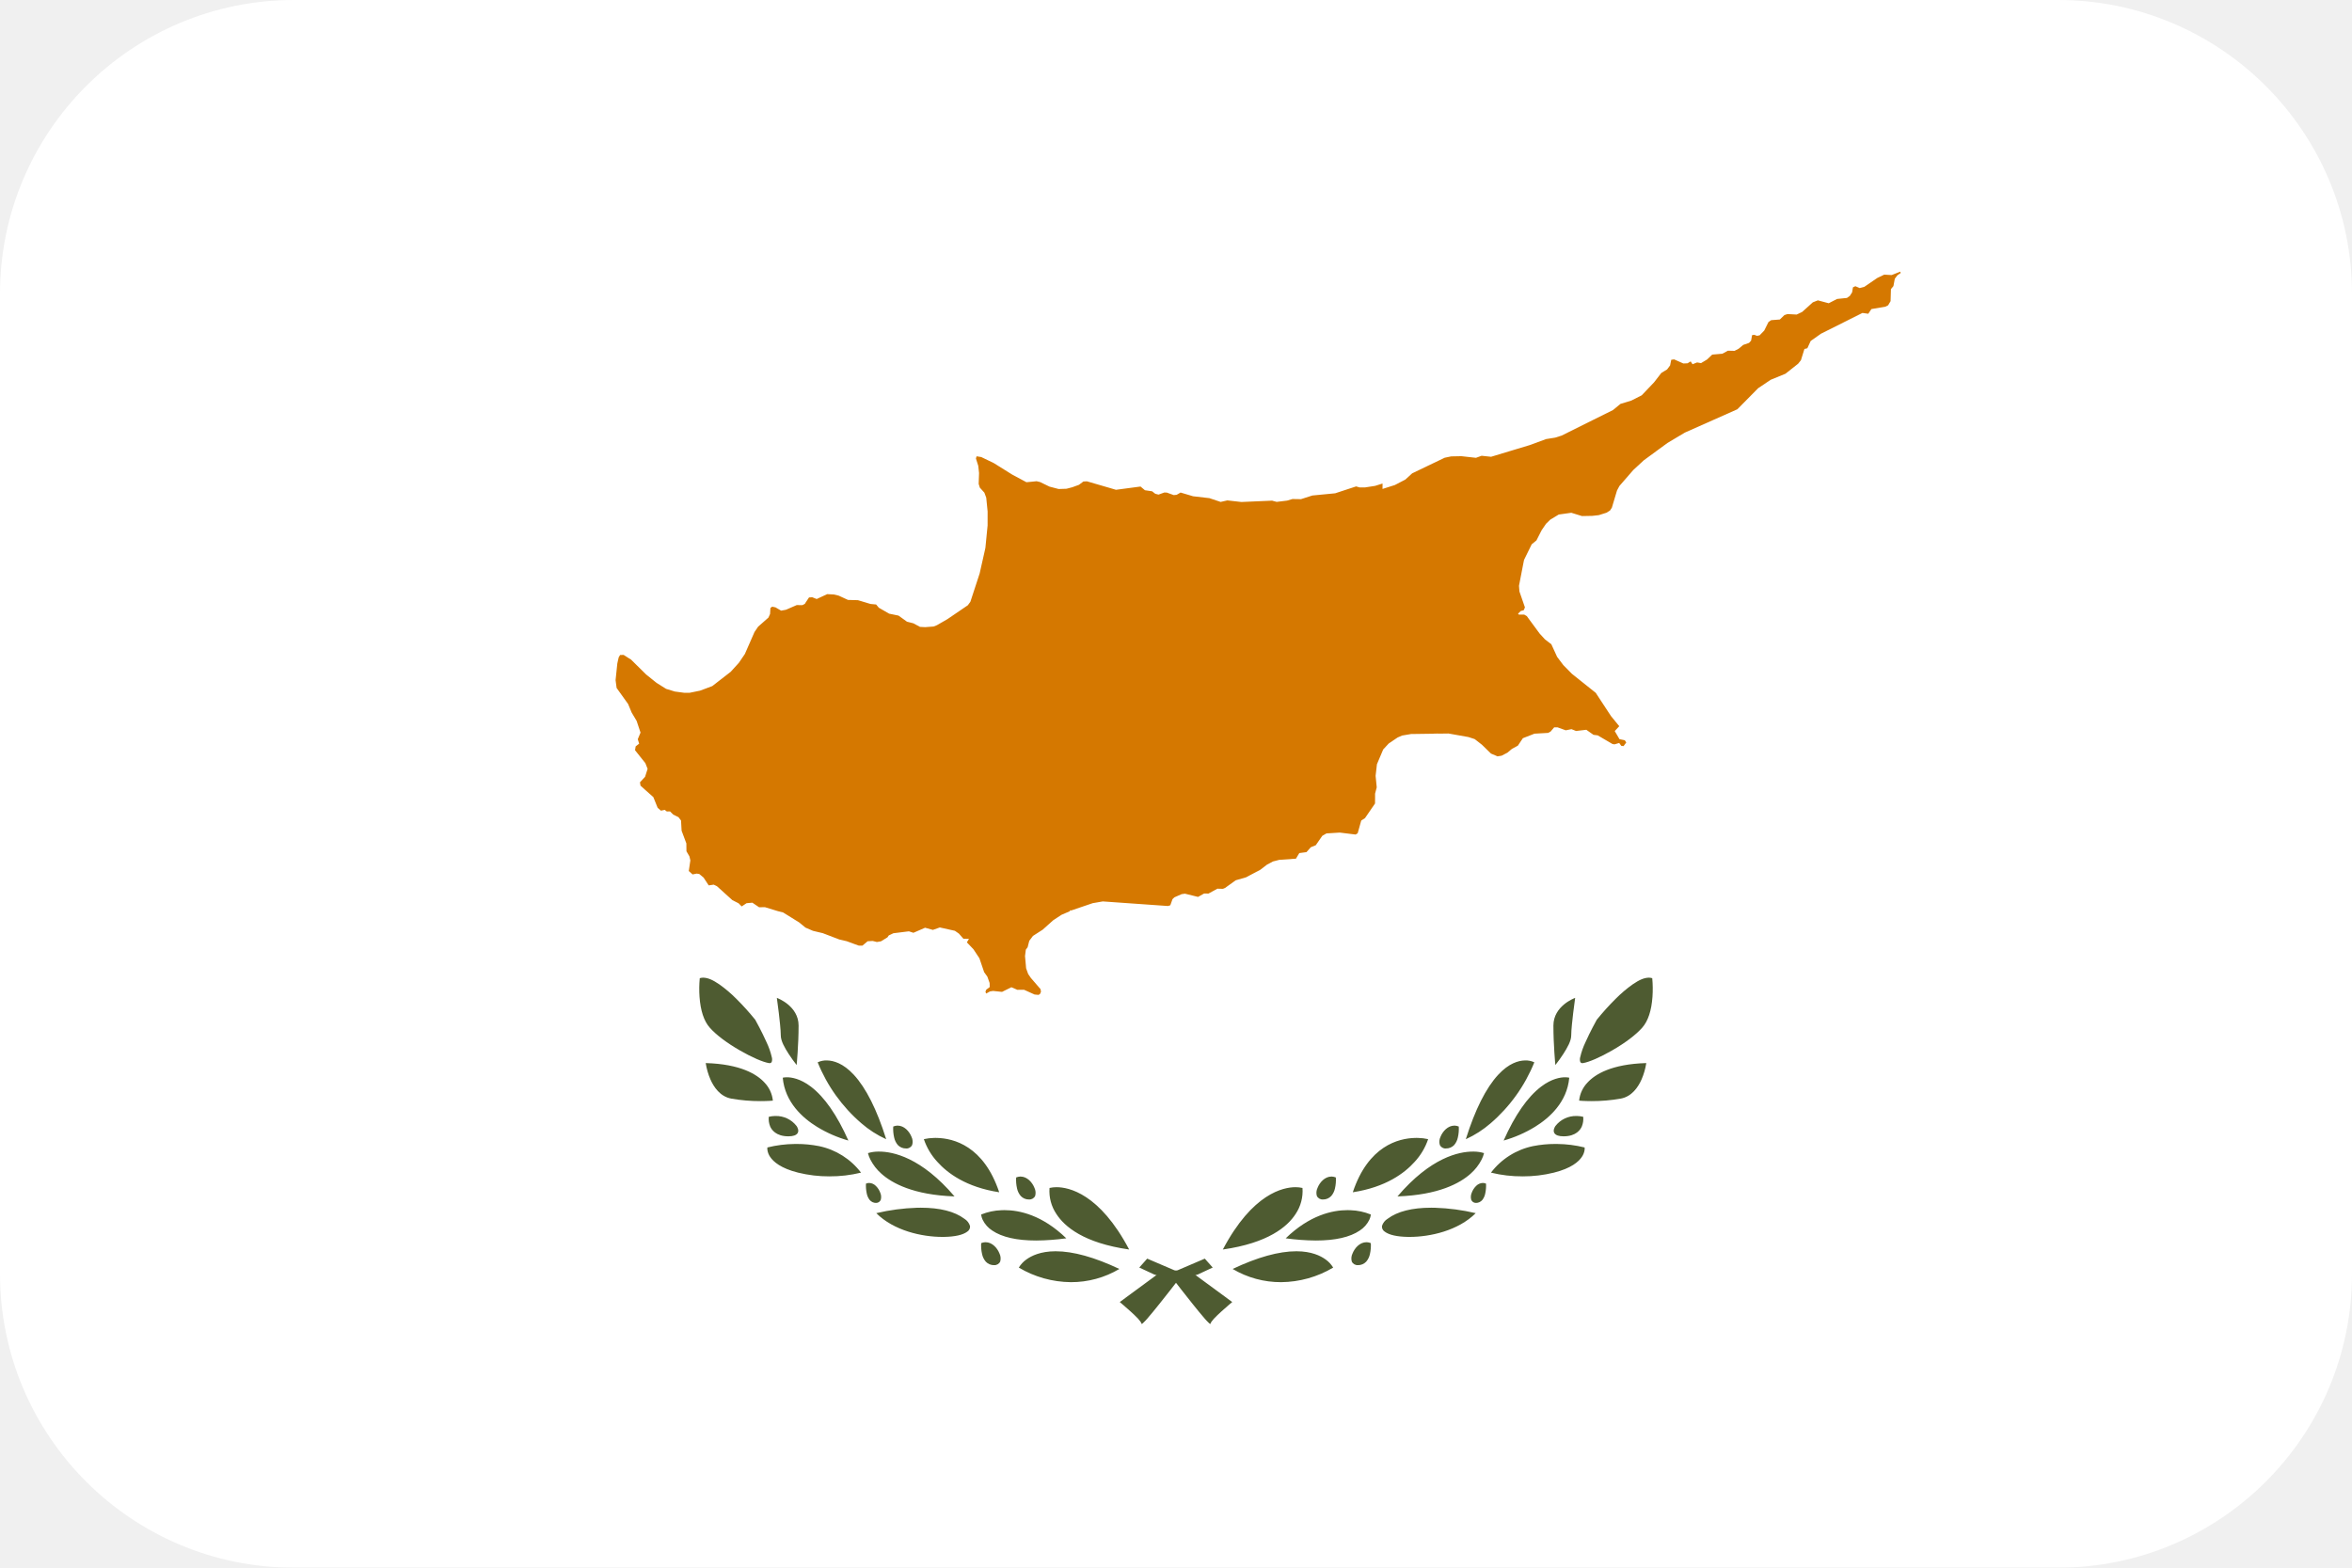
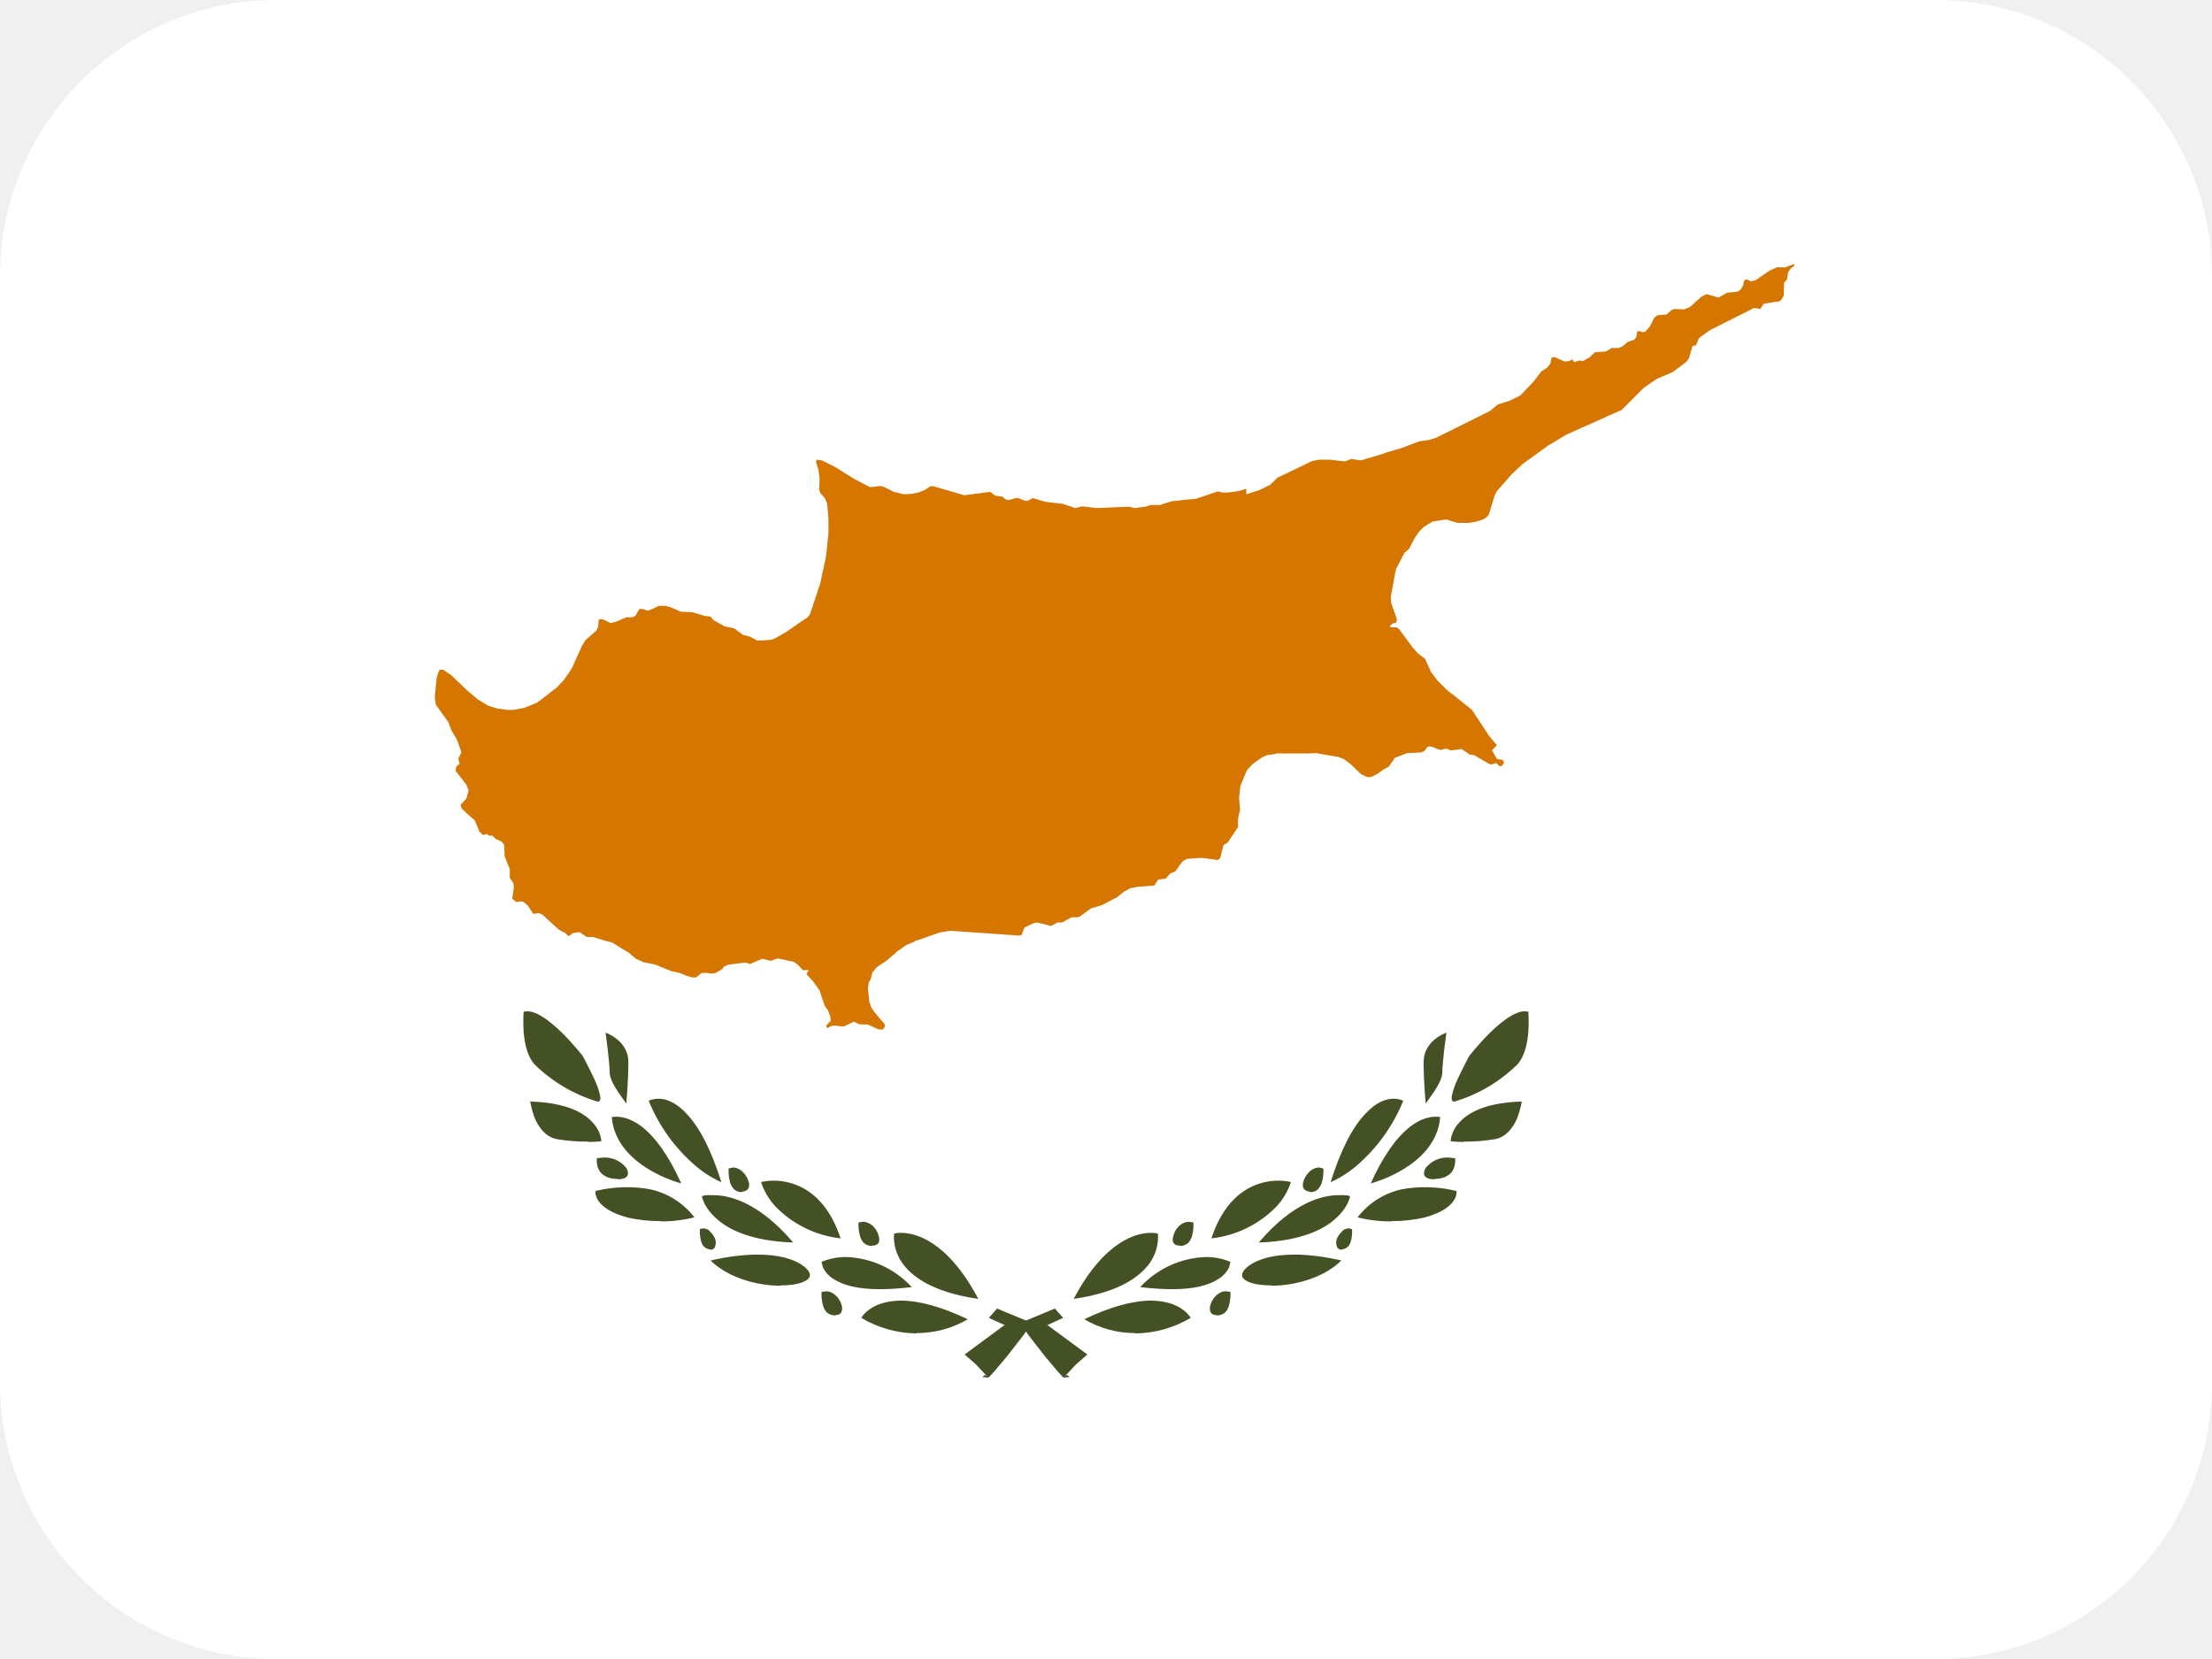
- <svg xmlns="http://www.w3.org/2000/svg" xmlns:xlink="http://www.w3.org/1999/xlink" viewBox="0 0 900 600">
+ <svg xmlns="http://www.w3.org/2000/svg" xmlns:xlink="http://www.w3.org/1999/xlink" id="flag-icons-cy" viewBox="0 0 640 480">
  <defs>
-     <mask id="fa-flag-rounded-cy" maskUnits="userSpaceOnUse" x="0.0" y="0.0" width="900.0" height="600.0">
-       <rect x="0.0" y="0.0" width="900.0" height="600.0" rx="112.5" ry="112.5" fill="#fff" />
+     <mask id="fa-flag-rounded-cy" maskUnits="userSpaceOnUse" x="0" y="0" width="640" height="480">
+       <rect x="0" y="0" width="640" height="480" rx="80" ry="80" fill="#fff" />
    </mask>
  </defs>
  <g mask="url(#fa-flag-rounded-cy)">
-     <path fill="#fff" d="M0 0h900v600H0z" />
-     <path id="a" d="M463.1 506.741a1.01 1.01 0 01-.347-.245l-.125-.117a21.523 21.523 0 01-1.582-1.643c-1.332-1.513-3.119-3.728-4.69-5.685-3.115-3.883-5.689-7.228-6.174-7.858l-.793-1.032-7.767-2.395-5.671-2.644 3.03-3.406 10.408 4.456 7.767 1.594 14.363 10.564-.011.009c-.029.024-2.089 1.738-4.136 3.6-.913.83-2.064 1.9-2.877 2.783-.335.359-.646.74-.93 1.14a9.004 9.004 0 00-.465.88m-53.34-16.02a39.63 39.63 0 01-19.895-5.567h-.007v-.008a10.24 10.24 0 012.878-3.1c1.941-1.425 5.442-3.128 11.1-3.15h.117c6.7 0 14.9 2.278 24.373 6.771a36.022 36.022 0 01-18.566 5.054l.01.01-.01-.01zm-29.37-6.51a4.241 4.241 0 01-3.17-1.333A6.439 6.439 0 01375.8 480a14.656 14.656 0 01-.351-4.217 4.336 4.336 0 011.562-.354h.112c2.511 0 4.49 2.178 5.338 4.337a4.35 4.35 0 01.274 3.067 2.417 2.417 0 01-2.34 1.37l-.005.009zm51.68-5.99c-17.359-2.479-24.717-8.755-27.833-13.583a15.705 15.705 0 01-2.634-9.96v-.014h.013c.872-.2 1.764-.299 2.658-.293 4.618 0 16.43 2.323 27.8 23.842l.007.014-.02-.01.009.004zm-35.58-3.44c-7.416 0-13.062-1.28-16.782-3.8a10.304 10.304 0 01-3.686-4.125 6.75 6.75 0 01-.594-2.023 22.704 22.704 0 017.765-1.65c.383-.018.769-.029 1.174-.03 5.732 0 14.448 1.87 23.646 10.78l.009.009h-.011a90.034 90.034 0 01-11.53.84l.009-.001zm-35.91-1.38c-7.82 0-18.563-2.388-25.263-9.087l-.007-.008h.02a78.487 78.487 0 0115.523-2.062c.488-.012.98-.018 1.475-.019 7.332 0 12.944 1.422 16.682 4.225a4.942 4.942 0 012.178 2.783 2.28 2.28 0 01-1.056 2.15c-1.683 1.271-4.692 1.949-8.945 2.017l-.6.02-.007-.019zm-25.34-13a3.206 3.206 0 01-2.479-1.167 5.87 5.87 0 01-1.108-2.522 14.298 14.298 0 01-.291-3.674v-.018c.382-.176.797-.27 1.217-.275a3.784 3.784 0 012.589 1.158 6.956 6.956 0 011.688 2.645 4.03 4.03 0 01.18 2.635 1.915 1.915 0 01-1.8 1.21l.004.008zm58.53-1.32a4.241 4.241 0 01-3.17-1.333 6.45 6.45 0 01-1.422-2.878 14.656 14.656 0 01-.351-4.217 4.336 4.336 0 011.562-.354h.112c2.511 0 4.49 2.178 5.338 4.337a4.35 4.35 0 01.274 3.067 2.413 2.413 0 01-2.34 1.37l-.003.008zm-28.51-1.18c-15.737-.554-23.9-5.027-27.984-8.683a18.3 18.3 0 01-4.24-5.447 11.649 11.649 0 01-.908-2.438l.021-.009a13.461 13.461 0 013.885-.579h.368c5.307 0 16.111 2.229 28.852 17.153v.01l.006-.007zm17.09-1.59c-12.661-1.928-19.834-7.363-23.622-11.585a24.177 24.177 0 01-5.213-8.738 18.622 18.622 0 013.9-.469c.169 0 .345-.007.524-.007s.365 0 .553.007c6.368.139 17.934 3.023 23.855 20.785h.01l-.007.007zm-65-6.08a49.336 49.336 0 01-11.96-1.432c-6.629-1.658-9.473-4.189-10.691-6.021a6.318 6.318 0 01-1.031-2.534 4.282 4.282 0 01-.031-1.073l.031-.011a45.238 45.238 0 0110.464-1.328c.239 0 .48-.006.725-.006a43.806 43.806 0 018.564.83 27.146 27.146 0 0116.053 10.14v.009h-.013a49.635 49.635 0 01-12.12 1.42l.009.006zm29.39-10.68a4.244 4.244 0 01-3.172-1.3 6.49 6.49 0 01-1.42-2.908 14.4 14.4 0 01-.351-4.185 4.336 4.336 0 011.562-.354h.112c2.506 0 4.488 2.179 5.339 4.338a4.25 4.25 0 01.243 3.034 2.356 2.356 0 01-2.31 1.38l-.003-.005zm-22.1-3.03a48.225 48.225 0 01-11.967-5.225c-5.544-3.413-12.326-9.45-13.153-18.83h.014a7.14 7.14 0 011.278-.154c.1 0 .217-.006.334-.006 1.656 0 5.046.466 9.147 3.584 5.22 3.98 10.04 10.92 14.35 20.65l-.003-.019zm14.43-.53a39.027 39.027 0 01-9.469-6.084 60.759 60.759 0 01-16.716-23.33 7.698 7.698 0 013.655-.718c2.411.068 6.083 1.07 10.154 5.463 4.676 5.047 8.85 13.34 12.4 24.651l.01.032-.03-.01-.004-.004zm-37.39-1.09c-4.821 0-6.471-2.615-6.957-3.74a7.783 7.783 0 01-.554-3.707v-.02a10.615 10.615 0 012.4-.314h.165a9.918 9.918 0 018.084 3.841c.255.379 1.037 1.694.39 2.721-.52.81-1.7 1.22-3.53 1.22l.002-.001zM291 421.431a63.914 63.914 0 01-11.141-.952c-4.294-.781-6.728-4.432-8.013-7.356a25.55 25.55 0 01-1.8-6.254h.012c13.282.39 19.555 4.271 22.478 7.457a11.713 11.713 0 013.206 6.922h-.009c-.02 0-1.89.18-4.74.18l.007.003zm13.83-13.82a53.867 53.867 0 01-3.033-4.228c-1.573-2.445-3.028-5-3.028-7.084 0-2.016-.474-6.266-.757-8.619-.358-2.985-.72-5.54-.75-5.757h.013c.337.123 8.308 3.114 8.308 10.591s-.738 15.014-.745 15.089v.011h-.01l.002-.003zm-10.33-.71c-.084 0-.167-.008-.25-.021-2.356-.393-6.5-2.194-11.073-4.818-5.082-2.914-9.209-6.036-11.62-8.791-2.2-2.512-3.5-6.457-3.88-11.726a43.595 43.595 0 01.087-7.163 4.135 4.135 0 011.315-.2c1.764.029 3.647.823 6.189 2.574a49.763 49.763 0 016.49 5.514 99.384 99.384 0 017.2 7.971l.032.04c.265.475 2.537 4.571 4.307 8.558a27.554 27.554 0 012.024 5.746c.174.581.174 1.2 0 1.781a.902.902 0 01-.385.448c-.139.06-.289.091-.44.09l.004-.003z" fill="#4e5b31" />
-     <use xlink:href="#a" transform="matrix(-1 0 0 1 900 0)" />
-     <path d="M727.132 103.967l-2.355.938-.923.368-2.854-.157-2.673 1.283-4.74 3.239-.209.15-1.767.461-1.641-.708-.932.424-.321 1.92-.887 1.379-1.092.767-3.783.387-3.19 1.645-4.15-1.111-1.928.755-4.1 3.692-2.095.992-.732-.042-2.778-.143-1.173.384-1.752 1.693-3.315.258-1.033.715-1.618 3.26-1.753 1.808-1 .212-1.087-.4-.817.144-.37 2.086-.793.874-2.219.764-1.773 1.477-1.556.8-2.084-.052h-.479l-2.076 1.146-3.9.342-1.624 1.549-.358.331-.758.458-1.24.74-.3.184-1.5-.267-1.75.693-.708-1.089-1.211.727-1.6.069-2-.889-1.522-.678-1.113.161-.387 1.94-.039.206-1.17 1.557-2.184 1.323-.3.387-2.485 3.208-4.722 4.966-3.993 2.028-4.139 1.259-2.9 2.38-7.6 3.767-11.995 5.973-2.453.786-3.52.562-6.278 2.312-5.539 1.671-.308.094-1.1.332-7.81 2.363-3.635-.384-2.153.782-5.605-.622-3.9.077-2.467.513-4.637 2.224-7.827 3.762-2.586 2.366-4.027 2.1-4.715 1.493.011-1.981-.028-.084-1.636.517-1.181.373-3.825.59h-2.128l-1.321-.384-.2.069-7.818 2.569-8.719.842-4.363 1.4-3.26-.052-2.038.606-4 .489-1.428-.381-.322-.088-11.75.51-5.372-.607-2.564.583-4.3-1.446-6.269-.727-1.465-.439-3.3-.978-1.491.859-1.116.119-2.667-.967-.96-.024-2.2.8-1.267-.325-1.177-.938-2.761-.411-1.682-1.414-9.4 1.246-2.551-.75-8.554-2.492-1.361.069-1.7 1.271-2.548.929-2.212.575-3.012.1-3.5-.918-3.606-1.748-1.333-.317-2.974.3-.91.082-5.466-2.932-7.042-4.4-4.778-2.3-1.794-.291-.241.853.89 2.8.3 2.774-.091 2.563-.049 1.587.446 1.425 1.725 1.912.719 1.92.526 5.284-.006 5.362-.839 8.551-.283 1.3-1 4.43-.914 4.069-3.546 10.833-.974 1.343-2.391 1.631-5.419 3.688-3.99 2.3-1.263.523-3.239.245-2.018-.1-2.513-1.361-2.467-.635-3.232-2.324-3.6-.744-3.941-2.278-1.026-1.233-2.146-.2-2.976-.893v-.005l-1.093-.327-.755-.22-3.8-.1-3.54-1.634-1.864-.45-2.547-.129-2.666 1.239-1.351.629-1.707-.678-1.235.077-1.4 2.115-.172.323-.964.51-1.2-.017-.939-.025-1.016.444-1.368.593-1.208.527-.59.255-.01-.01-.363.073-.645.112-.8.153-1.41-.824-.75-.442-1.257-.256-.677.489-.133 2.3-.618 1.378-1.961 1.734-1.993 1.755-1.389 2.047-3.676 8.39-2.3 3.385-.715.789-2.418 2.66-2.136 1.657-4.922 3.815-4.659 1.741-4.013.82-1.951.008-3.7-.492-3.323-1.02-3.65-2.282-4-3.217-5.794-5.724-.82-.493-.171-.114-1.825-1.167-1.354.035-.53.874-.29 1.263-.245 1.12-.664 6.367.049.369.349 2.622 4.4 6.15 1.358 3.267.223.373.908 1.525.691 1.163.069.118 1.5 4.488-1.057 2.534.534 1.7-1.336 1.037-.245 1.465 3.951 4.953.862 2.185-.963 3.029-1.536 1.671-.429.457.216 1.28 1.818 1.635 3.089 2.75 1.647 4.086 1.253 1.1 1.456-.31.81.618 1.228-.021 1.208 1.208.782.379 1.236.616.977 1.272.216 3.911 1.822 4.86.028 2.635.01.374 1.134 1.948.356 1.538-.6 4.069 1.445 1.306 1.567-.32 1.012.16 1.626 1.354 1.969 3 1.926-.282 1.222.589 5.9 5.334 1.339.676.074.042.963.483 1.2 1.208 1.856-1.232.206-.021 2.018-.178.886.6 1.7 1.149 2.234-.029 4.844 1.485 2.119.543 4.261 2.648 1.811 1.12 1.072.871 1.424 1.161 2.845 1.224 2.44.584 1.322.314 1 .384.025-.062h.014l-.024.063 5.284 2.023 2.862.668 2.648.975 1.927.7 1.414.023 2-1.682 1.937-.112 1.609.4 1.57-.263 2.485-1.531.485-.719 1.762-.839 5.944-.738 1.737.564 4.46-1.94 2.988.831 2.645-.938 5.779 1.284 1.536 1.081 1.717 1.965.21.009 1.912.037-.8 1.331 2.523 2.647 2.279 3.445.154.455 1.657 4.864 1.232 1.723.862 2.405.042 1.568-1.34 1.022-.22.583-.076.216.272.655.506-.276.963-.533 1.172-.182 2.066.22 1.364.143 2.154-1.069 1.427-.71 2.293.987 2.52-.028 1.058.471 3 1.358 1.529.144.565-.371.36-.856-.185-1L397 377.23l-2.531-2.938-1.036-1.51-.789-2.186-.244-2.796-.174-1.885.314-2.477.68-.884.5-1.968h.009l.129-.515 1.406-1.866 3.724-2.393 4-3.582 3.162-2.085 3.26-1.412.087-.4.363.146 8.292-2.819.137-.016 3.692-.643 24.92 1.755.924-.279v-.006l.83-2.33.447-.432.3-.282 2.74-1.206 1.281-.183 3.556.878 1.456.359 2.332-1.307 1.654.028 3.417-1.866 2.111.053.8-.321 4.112-2.955 3.961-1.135 1.03-.548.363-.2 4.06-2.144 2.579-1.981 2.226-1.183 2.438-.629 6.38-.449 1.283-2.138 2.744-.366 1.657-1.87 1.9-.771 1.359-1.958 1.139-1.641 1.591-.921 5.1-.32 6.045.749.8-.485 1.366-4.875 1.43-.915 3.851-5.612.013-2.045v-1.708l.633-2.432-.43-4.391.51-4.446 2.394-5.65 2.109-2.279 3.4-2.3 1.729-.753 2.449-.412v.001l.36-.061.624-.107 8.433-.116c.117-.087 3.067-.042 3.067-.042l2.812-.038 7.116 1.264.506.088 2.4.779 2.774 2.157 2.938 2.869.551.535 1.9.8.575.251 1.571-.251 2.237-1.165 1.688-1.427 2.3-1.257.056-.08 1.295-1.948.039-.04.028.007v-.011h-.022l.511-.775 4.447-1.733 5.23-.3.588-.318.327-.175 1.382-1.623 1.295-.01 3.135 1.134 2.2-.438 1.75.7 1.36-.161 2.565-.3 2.754 1.937 1.605.2 5.658 3.31.294.048.152.028.324.054.671-.2 1-.289.132-.039.126.175.643.907.882.126 1.044-1.393-.415-.632-.157-.23-2.021-.411-1.815-3.1 1.728-1.861-2.711-3.326-.45-.551-.153-.234-.937-1.423-4.746-7.235-6.182-4.935-2.165-1.732-.014-.01-.758-.6-3.3-3.358-2.358-3.13-.309-.674-.487-1.062-1.413-3.078-2.462-1.9-2.006-2.191-.1-.129-4.14-5.626-.68-.943-.978-.565-2.066-.014-.2-.2-.116-.121.07-.074.991-.985 1.105-.278.476-1.089-2.108-6.1-.014-.213-.157-1.95 1.718-8.855.22-1.079 2.928-5.958 1.814-1.486 1.98-3.892 1.7-2.488 1.625-1.582.284-.168 2.934-1.776 2.465-.347 2.348-.331 4.1 1.264 3.9-.076.761-.081 1.77-.2 2.911-.917 1.374-.848.713-1.093 1.487-4.987.478-1.587.917-1.724 5.306-6.108 4.011-3.71 9.019-6.613 4.415-2.639 2.254-1.347 20.126-8.946 5.23-5.3 2.725-2.758 4.821-3.235 5.641-2.311 4.854-3.842 1.06-1.334 1.336-4.3 1.113-.269 1-2.174.286-.618 3.961-2.792.448-.223 15.388-7.71 2.236.307 1.2-1.793 4.477-.751.824-.14 1.1-.551.939-1.6v-.316l.129-4.273.956-1.155.521-2.816.491-.65.513-.676 1.268-.891-.22-.531.032.031z" fill="#d57800" />
+     <path fill="#fff" d="M0 0h640v480H0z" />
+     <path id="cy-a" fill="#435125" d="m307.8 398.6-.2-.2h-.1l-1.3-1.4-3.8-4.5-4.9-6.3-.6-.9-6.2-1.9-4.6-2.1 2.4-2.7 8.4 3.5 6.2 1.3 11.5 8.5-3.3 2.9-3.3 3.5.7-.5.8.6zm-42.6-12.8a32 32 0 0 1-16-4.5s.7-1.3 2.3-2.4c1.6-1.2 4.4-2.5 9-2.6q8.2 0 19.5 5.4a29 29 0 0 1-14.8 4zm-23.5-5.2q-1.6 0-2.6-1a5 5 0 0 1-1.1-2.4 12 12 0 0 1-.3-3.4l1.3-.2c2 0 3.6 1.7 4.3 3.4q.6 1.5.2 2.5t-1.8 1zm41.3-4.8c-13.9-2-19.8-7-22.3-10.9-2.6-4.1-2-8-2-8s.8-.2 2-.2c3.8 0 13.2 1.9 22.3 19zm-28.5-2.8q-8.9 0-13.4-3a8 8 0 0 1-3-3.3l-.4-1.6a18 18 0 0 1 7.2-1.4 27 27 0 0 1 18.9 8.7q-5.1.6-9.3.6m-28.7-1c-6.2 0-14.8-2-20.2-7.3 0 0 5.9-1.5 12.4-1.7h1.2q8.9 0 13.4 3.4 1.5 1.2 1.7 2.2t-.8 1.7q-2.1 1.5-7.2 1.6h-.5zm-20.3-10.5a3 3 0 0 1-2-1 5 5 0 0 1-.8-2c-.3-1.4-.2-2.8-.2-2.9l1-.2q1.4.1 2 1a6 6 0 0 1 1.4 2q.4 1.3 0 2.2c0 .4-.6 1-1.3 1zm46.9-1q-1.6 0-2.6-1a5 5 0 0 1-1.1-2.4 12 12 0 0 1-.3-3.4l1.3-.2c2 0 3.7 1.7 4.3 3.4q.6 1.5.3 2.5-.5 1-2 1zm-22.8-1c-12.6-.4-19.2-4-22.4-7a15 15 0 0 1-3.4-4.3q-.7-1.6-.7-2 .2-.5 3-.4h.4c4.2 0 12.9 1.8 23 13.7zm13.6-1.2a31 31 0 0 1-18.9-9.3 19 19 0 0 1-4.1-7s1.2-.3 3-.4h1c5 .1 14.3 2.4 19 16.7m-52-5a42 42 0 0 1-9.5-1c-5.3-1.4-7.6-3.4-8.6-4.9a5 5 0 0 1-.8-2v-.8s3.5-1 8.4-1.1a35 35 0 0 1 7.4.6 22 22 0 0 1 12.8 8.1s-4 1.2-9.7 1.2zm23.5-8.4a3 3 0 0 1-2.5-1 5 5 0 0 1-1.1-2.4c-.4-1.6-.3-3.2-.3-3.4l1.2-.3h.1c2 0 3.6 1.8 4.3 3.5q.6 1.5.2 2.4-.5 1-1.9 1.1zm-17.6-2.5a39 39 0 0 1-9.6-4.2c-4.4-2.7-9.9-7.5-10.5-15l1-.1h.3c1.3 0 4 .3 7.3 2.8q6.3 4.9 11.5 16.5m11.5-.4a31 31 0 0 1-7.6-4.9 49 49 0 0 1-13.3-18.6s.9-.5 2.3-.6h.6c2 0 4.9.9 8.1 4.4q5.7 6 10 19.7zm-29.9-.9c-3.9 0-5.2-2-5.6-3a6 6 0 0 1-.4-3l2-.2a8 8 0 0 1 6.5 3c.2.4.8 1.4.3 2.3q-.6 1-2.8 1zm-8.5-10.8a51 51 0 0 1-9-.7c-3.4-.6-5.3-3.5-6.4-5.9-1-2.5-1.4-5-1.4-5 10.6.3 15.7 3.4 18 6a9 9 0 0 1 2.6 5.5s-1.6.2-3.8.2zm11-11-2.4-3.4c-1.3-2-2.4-4-2.4-5.6 0-1.7-.4-5-.6-7l-.6-4.5c.3 0 6.6 2.4 6.6 8.4s-.6 12-.6 12zm-8.2-.6h-.2a44 44 0 0 1-18.2-10.8q-2.6-3-3.1-9.4c-.2-3 0-5.5 0-5.8l1.1-.1q2 0 5 2a40 40 0 0 1 5.2 4.4c3.2 3.2 5.7 6.4 5.7 6.4.3.4 2 3.7 3.5 6.9a22 22 0 0 1 1.6 4.6q.2.9 0 1.4l-.3.4h-.4z" />
+     <use xlink:href="#cy-a" width="100%" height="100%" transform="matrix(-1 0 0 1 593.7 0)" />
+     <path fill="#d47600" d="m519 76.4-1.8.7-.8.3-2.2-.1-2.2 1-3.8 2.6-.1.1-1.5.4-1.3-.6-.7.4-.3 1.5-.7 1.1-.9.6-3 .3-2.5 1.4-3.4-1-1.5.7-3.3 3-1.7.7h-.5l-2.3-.1-.9.3-1.4 1.3-2.6.2-.9.6-1.3 2.6L476 96l-.8.1-.8-.3-.7.1-.3 1.7-.6.7-1.8.6-1.4 1.2-1.3.6h-2l-1.7 1-3.1.2-1.3 1.2-.3.3-.6.3-1 .6-.2.2-1.2-.2-1.4.5-.6-.8-1 .5-1.2.1-1.6-.7-1.3-.6-.9.2-.3 1.5v.2l-1 1.2-1.7 1.1-.2.3-2 2.6-3.8 4-3.2 1.6-3.3 1-2.3 1.9-6 3-9.7 4.8-2 .6-2.8.4-5 1.9-4.4 1.3-.3.1-.8.3-6.3 1.9-2.9-.4-1.7.7-4.5-.5h-3.1l-2 .4-3.7 1.8-6.3 3-2 2-3.2 1.6-3.8 1.2v-1.6l-1.3.4-1 .3-3 .4h-1.7l-1.1-.3h-.2l-6.2 2.1-7 .7-3.5 1.1H333l-1.6.5-3.2.4-1.2-.3-.2-.1-9.4.4-4.3-.5-2 .5-3.5-1.2-5-.6-1.2-.3-2.6-.8-1.2.7-1 .1-2-.8h-.8l-1.8.6-1-.2-1-.8-2.1-.3-1.4-1.1-7.5 1-2-.6-6.9-2h-1l-1.4 1-2 .8-1.9.4-2.4.1-2.8-.7-2.8-1.4-1.1-.3-2.4.3h-.7l-4.4-2.3-5.6-3.5-3.8-1.9-1.5-.2-.2.7.7 2.2.3 2.3v2l-.1 1.3.3 1.1 1.4 1.6.6 1.5.4 4.2v4.3l-.7 6.8-.2 1-.8 3.6-.7 3.3-2.9 8.7-.7 1-2 1.3-4.3 3-3.2 1.8-1 .4-2.6.2H219l-2-1.1-2-.5-2.6-1.9-2.8-.6-3.2-1.8-.8-1-1.7-.2-2.4-.7-.9-.3-.6-.1-3-.1-2.9-1.3-1.5-.4h-2l-2.1 1-1.1.4-1.4-.5h-1l-1 1.7-.2.3-.8.4h-1.7l-.8.3-1.1.5-1 .4-.5.2h-.3l-.5.2h-.6l-1.2-.6-.6-.3-1-.2-.5.3-.1 1.9-.5 1.1-1.6 1.4-1.6 1.4-1 1.6-3 6.7-1.9 2.7-.5.7-2 2.1-1.7 1.3-3.9 3-3.7 1.5-3.2.6h-1.6l-3-.4-2.6-.8-3-1.8-3.1-2.6-4.7-4.5-.6-.4-.2-.1-1.4-1h-1.1l-.4.8-.3 1-.2.9-.5 5v.3l.3 2.1 3.6 5 1 2.6.2.3.7 1.2.6 1 1.3 3.6-.9 2 .4 1.4-1 .8-.2 1.2 3.1 4 .7 1.7-.7 2.4-1.3 1.4-.3.3.2 1 1.4 1.4 2.5 2.2 1.3 3.2 1 1 1.2-.3.6.5h1l1 1 .6.2 1 .5.8 1 .1 3.2 1.5 3.8v2.5l1 1.5.2 1.2-.5 3.3 1.2 1 1.2-.2.8.1 1.3 1.1 1.6 2.4 1.6-.2 1 .4 4.7 4.3 1 .6.9.4 1 1 1.4-1h.2l1.6-.2.7.5 1.4.9h1.7l4 1.2 1.6.4 3.4 2.1 1.5.9.8.7 1.2 1 2.2 1 2 .4 1 .2.9.3 4.2 1.7 2.3.5 2 .8 1.6.5h1.2l1.6-1.3h1.5l1.3.2 1.3-.2 2-1.2.3-.6 1.4-.6 4.8-.6 1.4.4 3.6-1.5 2.4.6 2-.7 4.7 1 1.2.9 1.4 1.5h1.7l-.7 1.1 2 2.2 1.9 2.7.1.4 1.3 3.9 1 1.4.7 1.9v1.2l-1 .9-.2.4v.2l.2.5.4-.2.7-.4 1-.2 1.6.2 1.1.1 1.7-.8 1.2-.6 1.8.8h2l.9.3 2.4 1.1 1.2.1.4-.3.3-.6-.1-.8-1-1.1-2-2.4-.8-1.2-.6-1.7-.2-2.2-.2-1.5.3-2 .5-.7.4-1.6.1-.4 1.2-1.5 3-2 3.2-2.8 2.5-1.7 2.6-1.1v-.3l.4.1 6.6-2.3 3-.5 20 1.4.7-.2.7-1.9.3-.3.3-.2 2.2-1 1-.2 2.8.7 1.2.3 1.9-1h1.3l2.7-1.5h1.7l.7-.2 3.3-2.4 3.1-.9.8-.4.3-.2 3.3-1.7 2-1.6 1.8-1 2-.4 5-.4 1.1-1.7 2.2-.3 1.3-1.5 1.5-.6 1.1-1.6 1-1.3 1.2-.7 4.1-.3 4.8.6.7-.4 1-3.9 1.2-.7 3-4.5v-1.6l.1-1.4.5-2-.3-3.4.4-3.6 1.9-4.5 1.7-1.8 2.7-1.9 1.4-.6 2-.3h.2l.5-.2h9.2l2.3-.1 5.7 1h.4l1.9.7 2.2 1.7 2.4 2.3.4.4 1.5.7.5.2 1.2-.2 1.8-1 1.4-1 1.8-1v-.2l1.1-1.5.4-.7 3.6-1.4 4.2-.2.5-.3h.2l1.1-1.4h1l2.6 1 1.7-.4 1.4.5 1.1-.1 2-.3 2.3 1.6 1.3.2 4.5 2.6h.4l.2.1.5-.2.8-.2h.1l.1.1.6.7.7.1.8-1-.3-.6-.1-.2-1.7-.3-1.4-2.5 1.4-1.5-2.2-2.6-.4-.5v-.1l-.8-1.2-3.8-5.8-5-4-1.7-1.3-.6-.5-2.7-2.7-1.9-2.5-.2-.5-.4-.9-1.1-2.4-2-1.5-1.6-1.8-3.4-4.6-.5-.7-.8-.5h-1.7l-.1-.2h-.1v-.1l.8-.8 1-.2.3-.9-1.7-4.9v-.2l-.1-1.5 1.3-7.1.2-.9 2.4-4.7 1.4-1.2 1.6-3.1 1.4-2 1.3-1.3.2-.1 2.3-1.4 2-.3 1.9-.3 3.3 1h3l.7-.1 1.4-.2 2.3-.7 1.1-.7.6-.8 1.2-4 .4-1.3.7-1.4 4.3-4.9 3.2-3 7.2-5.2 3.5-2.1 1.8-1.1 16.1-7.2 4.2-4.2 2.2-2.2 3.8-2.6 4.5-1.9 4-3 .8-1.1 1-3.5 1-.2.7-1.7.3-.5 3.1-2.2.4-.2 12.3-6.2 1.8.3 1-1.5 3.5-.6h.7l.9-.5.7-1.3v-.3l.1-3.4.8-.9.4-2.2.4-.6.4-.5 1-.7z" />
  </g>
</svg>
